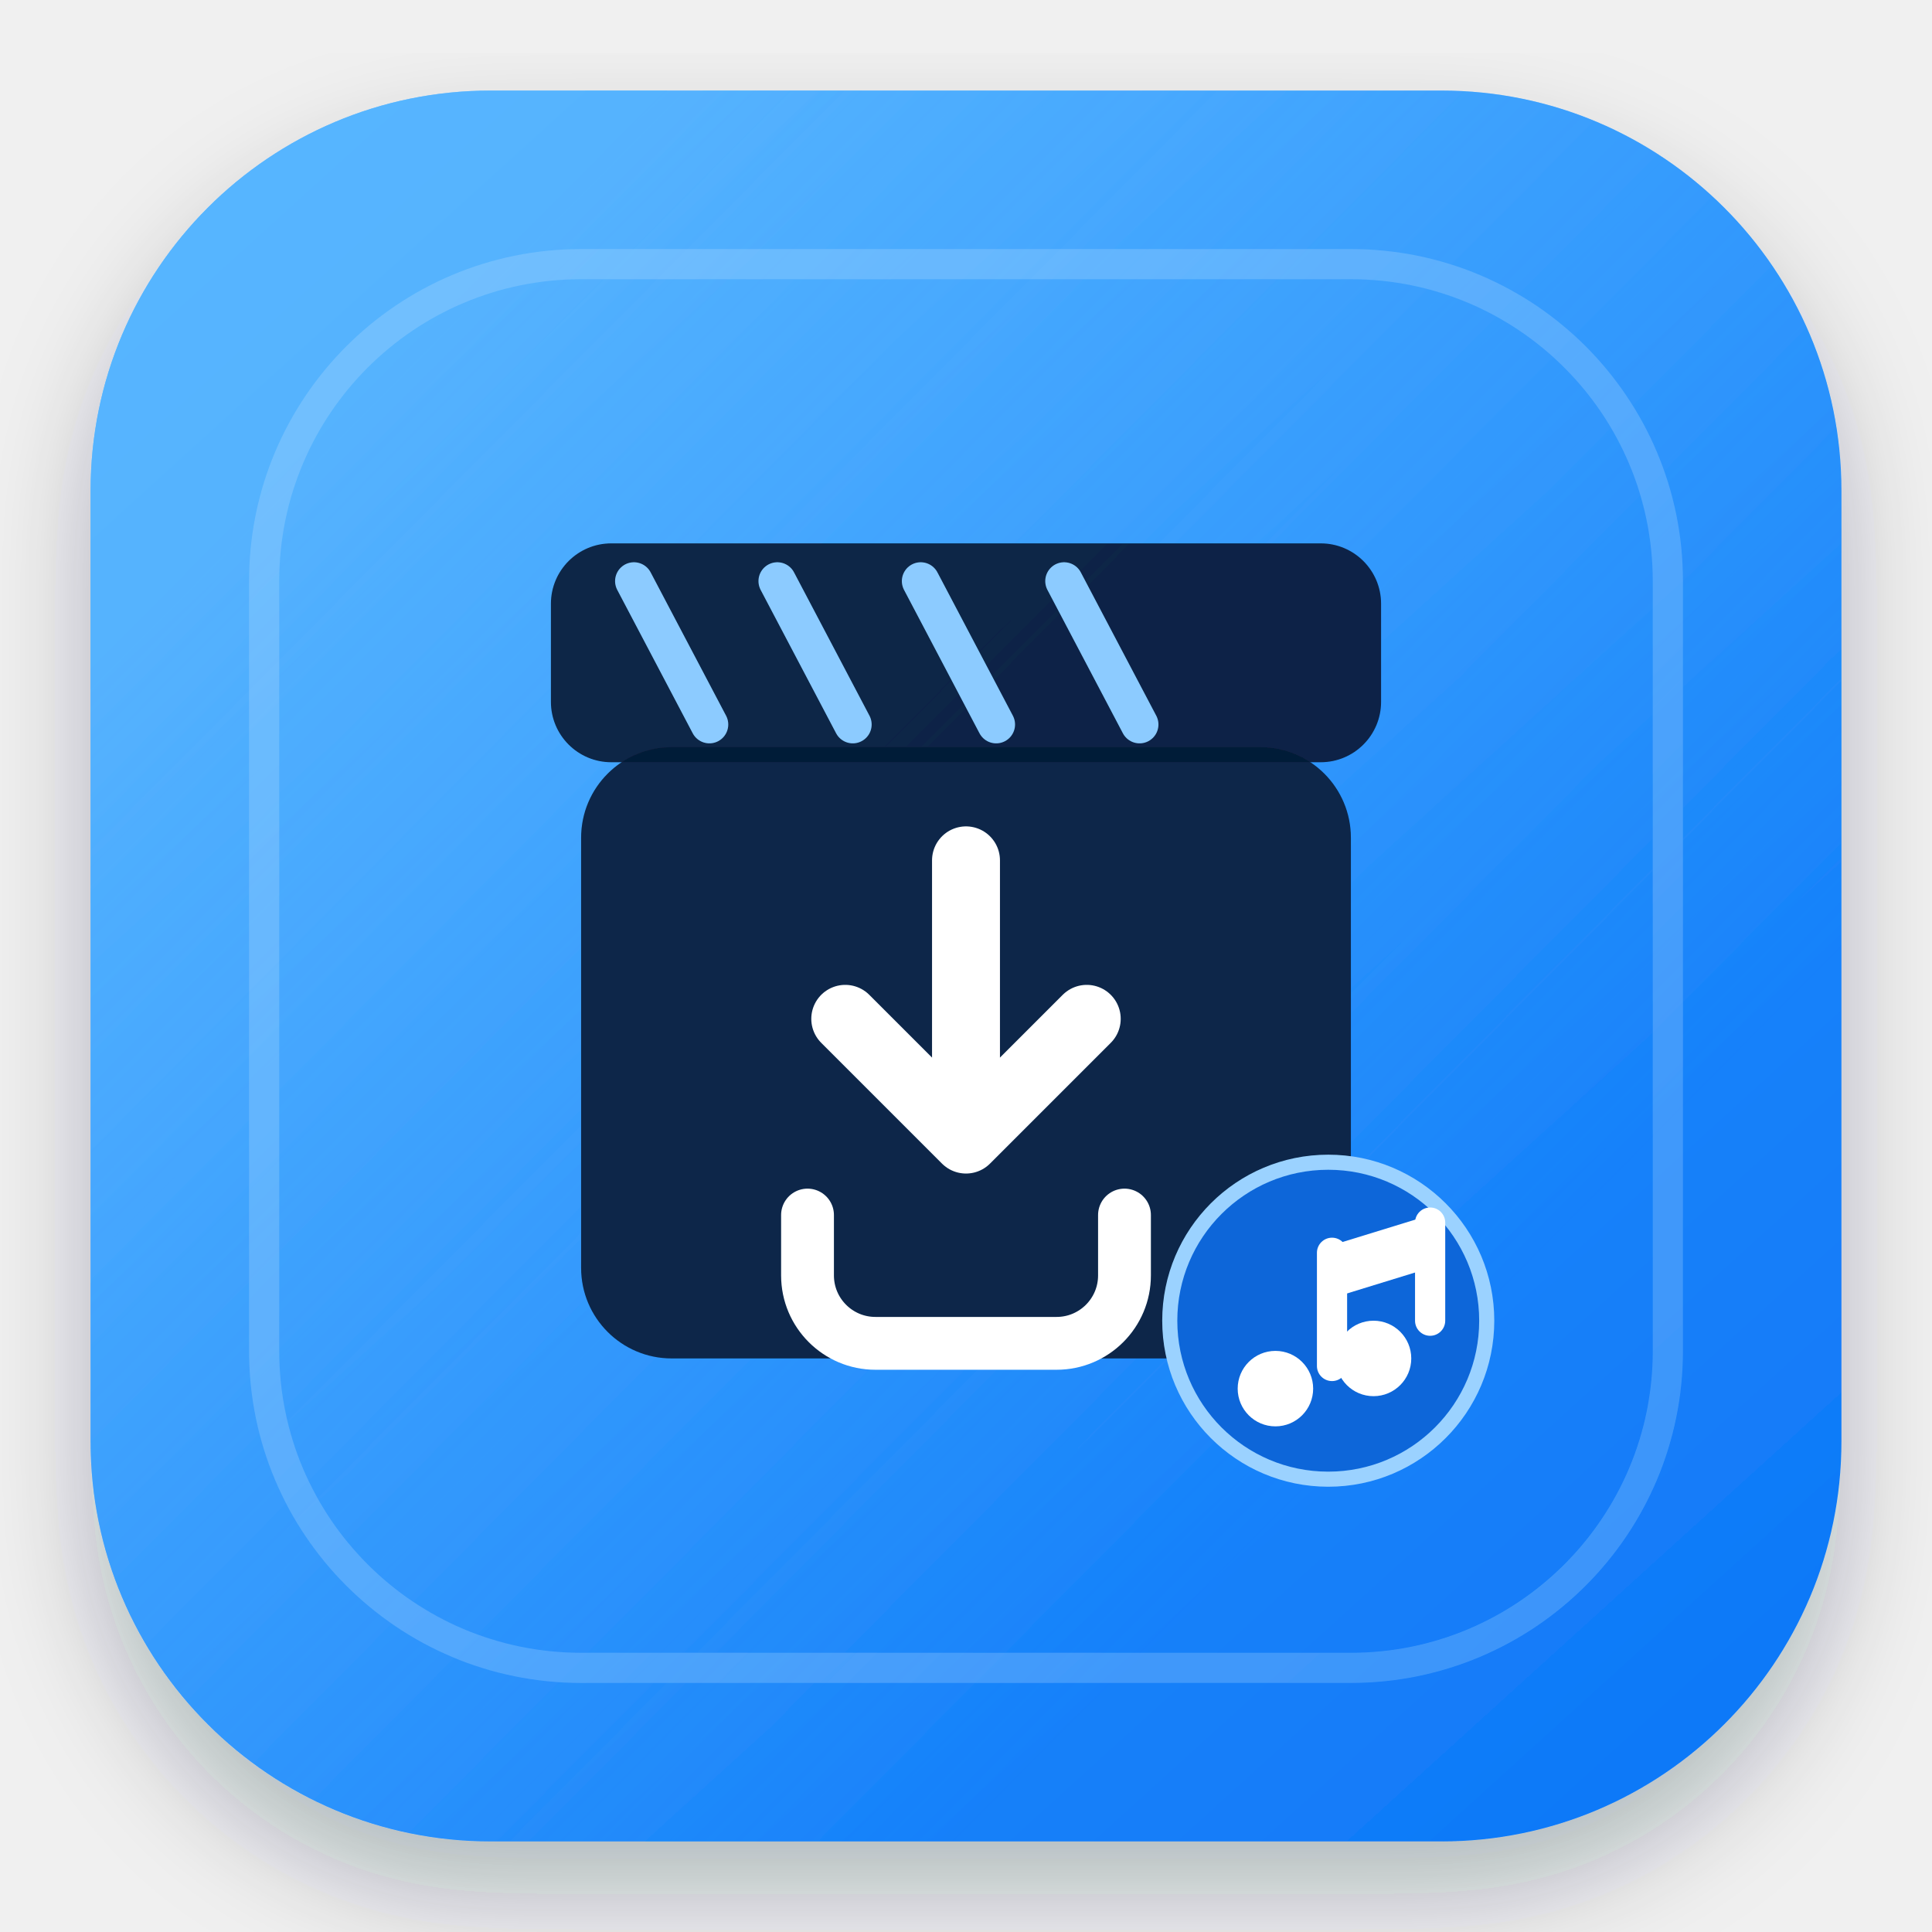
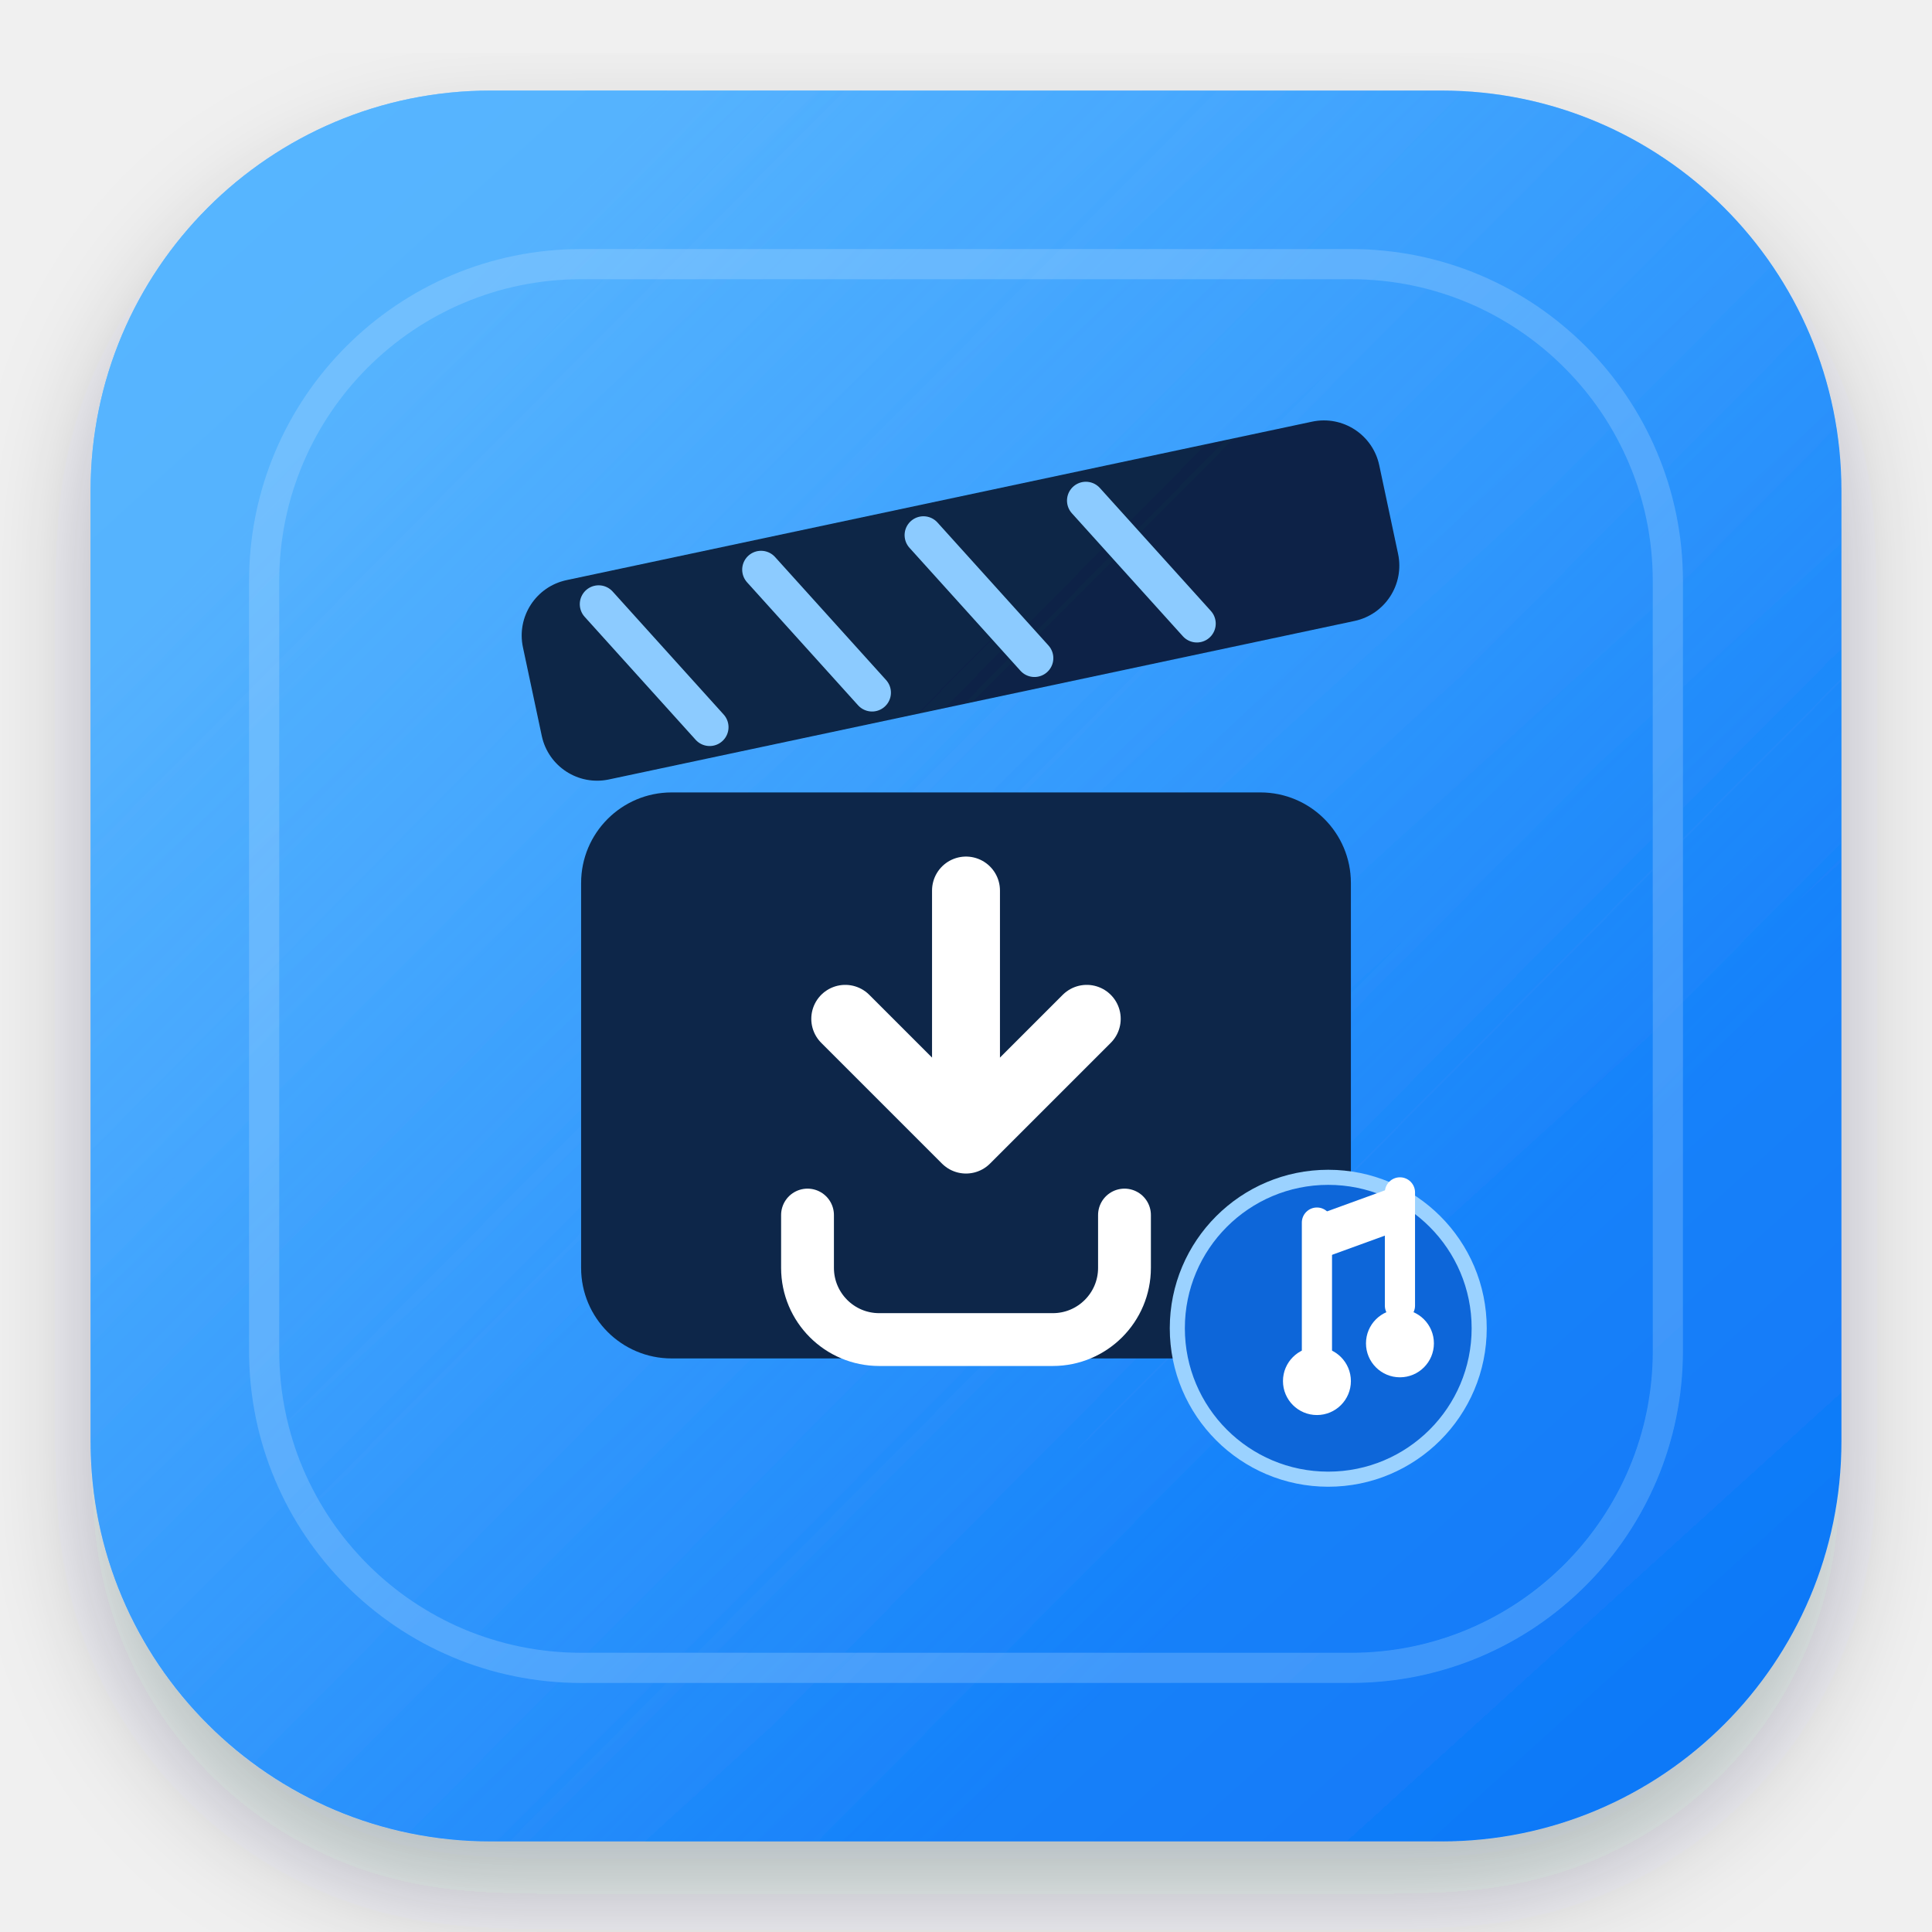
<svg xmlns="http://www.w3.org/2000/svg" viewBox="0 0 512 512" fill="none" role="img" aria-label="MeedyaDL icon">
  <defs>
    <linearGradient id="bg" x1="60" y1="40" x2="452" y2="472" gradientUnits="userSpaceOnUse">
      <stop offset="0" stop-color="#2B9FFF" />
      <stop offset="1" stop-color="#0F78F8" />
    </linearGradient>
    <linearGradient id="shine" x1="120" y1="80" x2="392" y2="350" gradientUnits="userSpaceOnUse">
      <stop offset="0" stop-color="#8DD0FF" stop-opacity="0.45" />
      <stop offset="1" stop-color="#8DD0FF" stop-opacity="0" />
    </linearGradient>
    <filter id="shadow" x="-20%" y="-20%" width="140%" height="140%" color-interpolation-filters="sRGB">
      <feDropShadow dx="0" dy="14" stdDeviation="14" flood-color="#04142C" flood-opacity="0.26" />
    </filter>
  </defs>
  <g filter="url(#shadow)">
    <rect x="24" y="24" width="464" height="464" rx="106" fill="url(#bg)" />
    <rect x="24" y="24" width="464" height="464" rx="106" fill="url(#shine)" />
    <rect x="70" y="70" width="372" height="372" rx="84" fill="none" stroke="#C8E5FF" stroke-opacity="0.24" stroke-width="8" />
-     <rect x="146" y="144" width="220" height="58" rx="16" fill="#061B37" fill-opacity="0.92" />
-     <line x1="168" y1="154" x2="188" y2="192" stroke="#8CCBFF" stroke-width="10" stroke-linecap="round" />
-     <line x1="206" y1="154" x2="226" y2="192" stroke="#8CCBFF" stroke-width="10" stroke-linecap="round" />
-     <line x1="244" y1="154" x2="264" y2="192" stroke="#8CCBFF" stroke-width="10" stroke-linecap="round" />
-     <line x1="282" y1="154" x2="302" y2="192" stroke="#8CCBFF" stroke-width="10" stroke-linecap="round" />
-     <rect x="154" y="198" width="204" height="162" rx="24" fill="#061B37" fill-opacity="0.90" />
-     <path d="M256 228V292" stroke="#FFFFFF" stroke-width="18" stroke-linecap="round" />
+     <g transform="rotate(-12 256 166)">
+       <rect x="140" y="132" width="232" height="54" rx="15" fill="#061B37" fill-opacity="0.92" />
+       <line x1="162" y1="140" x2="184" y2="178" stroke="#8CCBFF" stroke-width="10" stroke-linecap="round" />
+       <line x1="206" y1="140" x2="228" y2="178" stroke="#8CCBFF" stroke-width="10" stroke-linecap="round" />
+       <line x1="250" y1="140" x2="272" y2="178" stroke="#8CCBFF" stroke-width="10" stroke-linecap="round" />
+       <line x1="294" y1="140" x2="316" y2="178" stroke="#8CCBFF" stroke-width="10" stroke-linecap="round" />
+     </g>
+     <rect x="154" y="210" width="204" height="150" rx="24" fill="#061B37" fill-opacity="0.90" />
+     <path d="M256 236V292" stroke="#FFFFFF" stroke-width="18" stroke-linecap="round" />
    <path d="M224 270L256 302L288 270" stroke="#FFFFFF" stroke-width="18" stroke-linecap="round" stroke-linejoin="round" />
-     <path d="M214 322V338C214 347.941 222.059 356 232 356H280C289.941 356 298 347.941 298 338V322" stroke="#FFFFFF" stroke-width="14" stroke-linecap="round" />
-     <circle cx="352" cy="350" r="42" fill="#0C66D9" stroke="#9BD2FF" stroke-width="4" />
-     <circle cx="338" cy="368" r="10" fill="#FFFFFF" />
-     <circle cx="364" cy="360" r="10" fill="#FFFFFF" />
-     <rect x="349" y="328" width="8" height="38" rx="4" fill="#FFFFFF" />
-     <rect x="375" y="320" width="8" height="34" rx="4" fill="#FFFFFF" />
-     <path d="M353 330L379 322V336L353 344V330Z" fill="#FFFFFF" />
+     <path d="M214 322V336C214 346.493 222.507 355 233 355H279C289.493 355 298 346.493 298 336V322" stroke="#FFFFFF" stroke-width="14" stroke-linecap="round" />
+     <circle cx="352" cy="352" r="40" fill="#0C66D9" stroke="#9BD2FF" stroke-width="4" />
+     <circle cx="349" cy="366" r="9" fill="#FFFFFF" />
+     <circle cx="371" cy="356" r="9" fill="#FFFFFF" />
+     <rect x="345" y="320" width="8" height="42" rx="4" fill="#FFFFFF" />
+     <rect x="367" y="312" width="8" height="38" rx="4" fill="#FFFFFF" />
+     <path d="M349 322L371 314V326L349 334V322Z" fill="#FFFFFF" />
  </g>
</svg>
